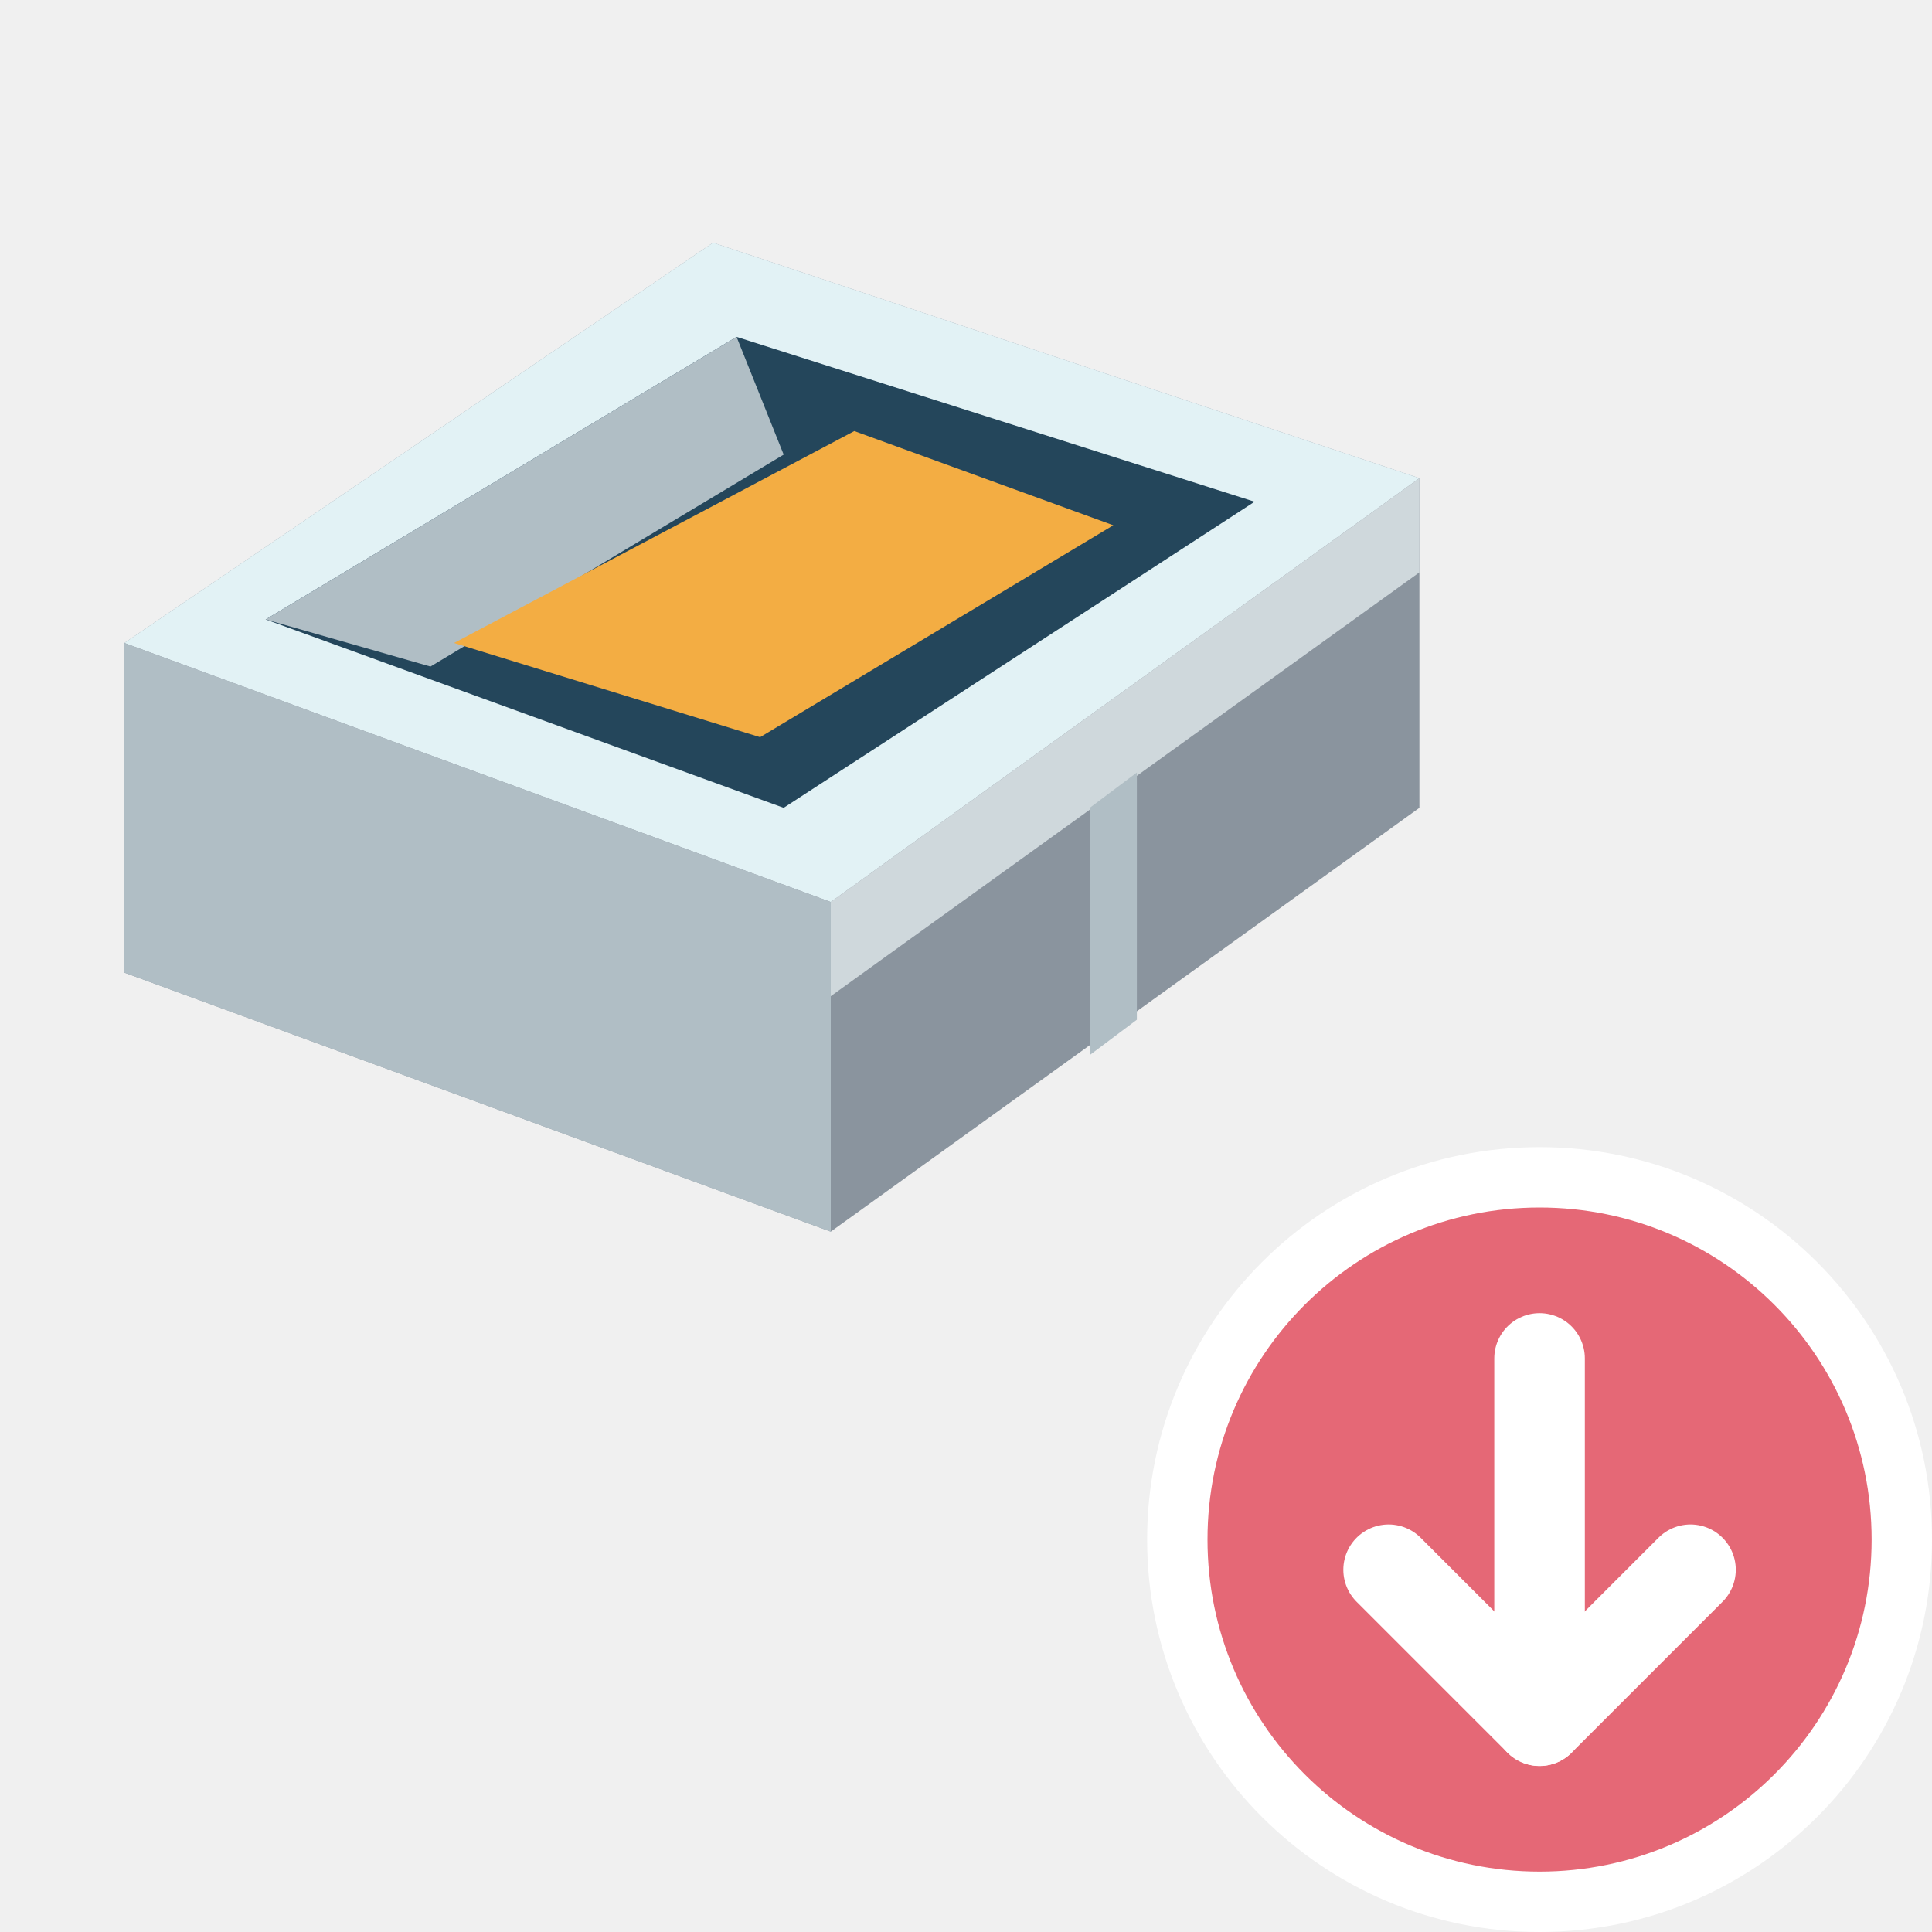
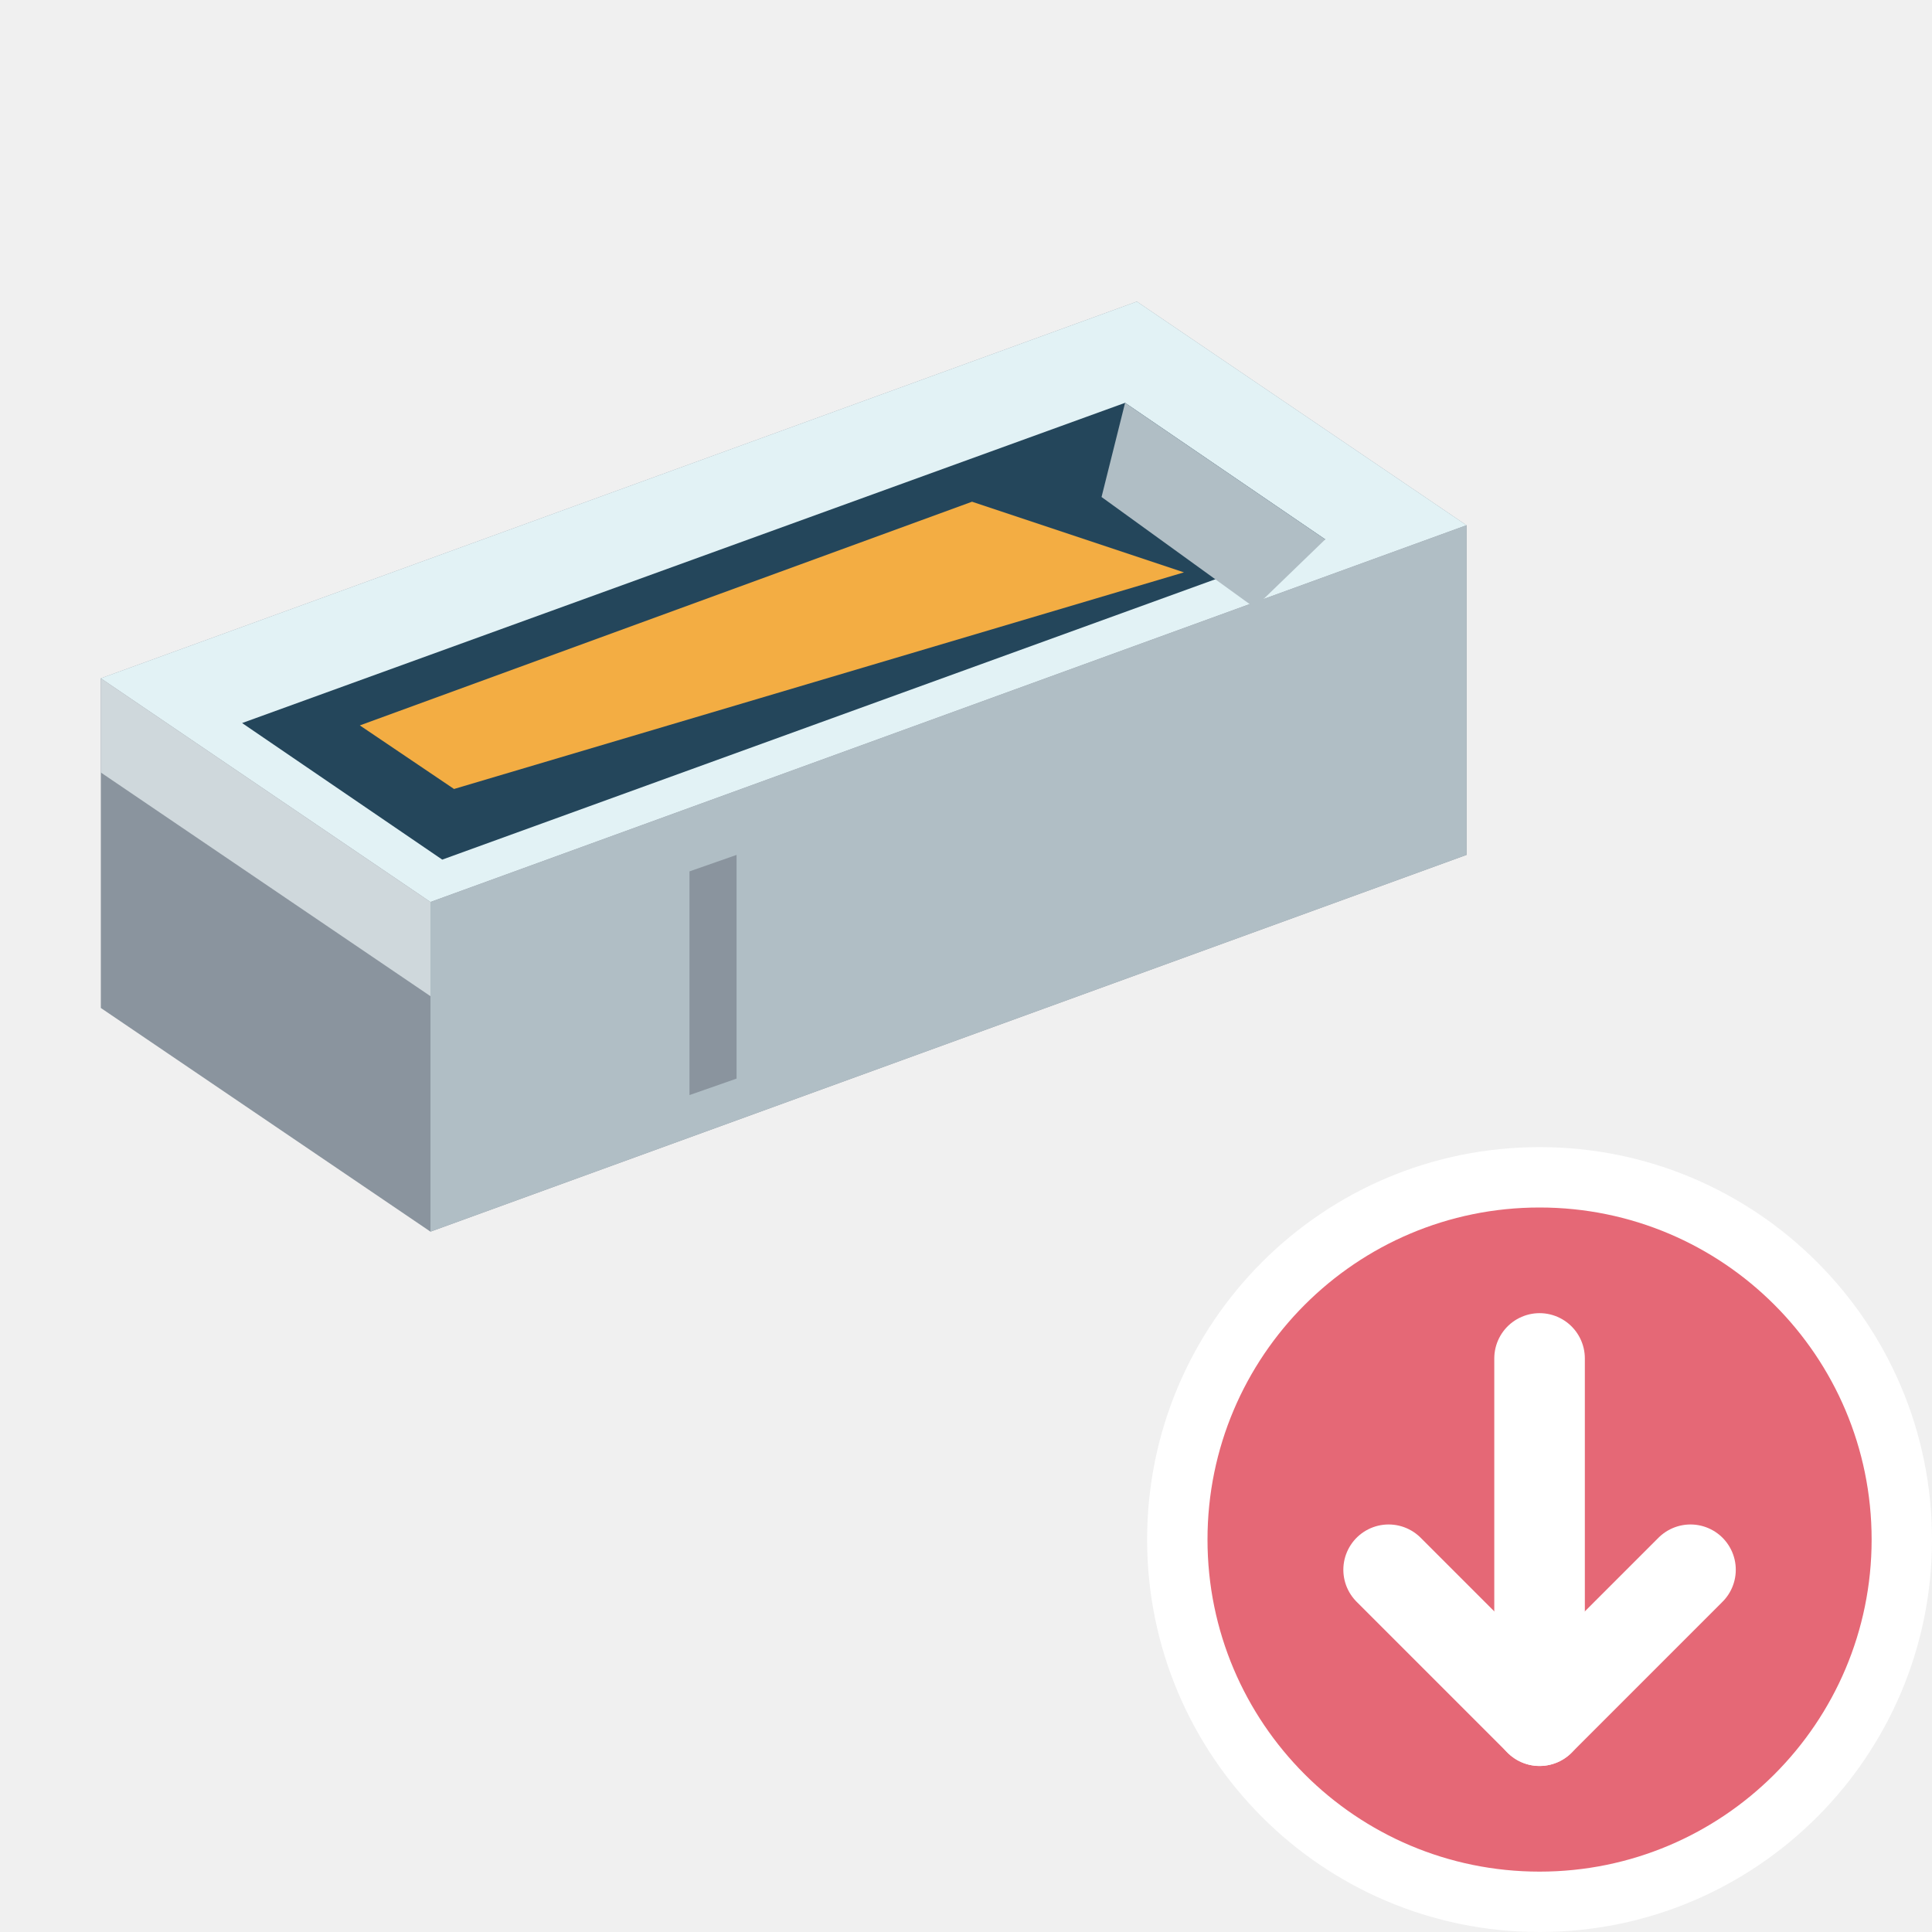
<svg xmlns="http://www.w3.org/2000/svg" width="32" height="32" viewBox="0 0 64 64" role="img" aria-labelledby="title">
  <g transform="translate(1 -6) scale(.78)">
-     <path d="M4 35L29 18L59 28V42L34 60L4 49Z" fill="#8A949E" />
-     <path d="M4 35L29 18L59 28L34 46Z" fill="#E2F2F5" />
-     <path d="M10 34L30 22L52 29L32 42Z" fill="#24465B" />
-     <path d="M10 34L30 22L32 27L17 36Z" fill="#B0BEC5" />
-     <path d="M18 35L35 26L46 30L31 39Z" fill="#F3AD43" />
-     <path d="M4 35L34 46V60L4 49Z" fill="#B0BEC5" />
-     <path d="M34 46L59 28V32L34 50Z" fill="#CFD8DC" />
-     <path d="M45 42L47 40.5V51L45 52.5Z" fill="#B0BEC5" />
+     <g transform="translate(64 0) scale(-1 1)">
+       <path d="M3 30L17 20.5L61 36.5V50.5L47 60L3 44Z" fill="#8A949E" />
+       <path d="M3 30L17 20.5L61 36.5L47 46Z" fill="#E2F2F5" />
+       <path d="M9 30.6L17.5 24.8L55 38.4L46.5 44.2Z" fill="#24465B" />
+       <path d="M9 30.6L17.5 24.8L18.5 28.8L12 33.5Z" fill="#B0BEC5" />
+       <path d="M15 32L24 29L50 38.5L46 41.2Z" fill="#F3AD43" />
+       <path d="M3 30L47 46V60L3 44Z" fill="#B0BEC5" />
+       <path d="M47 46L61 36.5V40.5L47 50Z" fill="#CFD8DC" />
+       <path d="M34 44L36 44.7V54.2L34 53.5Z" fill="#8A949E" />
+     </g>
  </g>
  <g transform="scale(2)">
    <ellipse cx="25.5" cy="25.5" rx="6.5" ry="6.5" fill="#FFFFFF" />
    <ellipse cx="25.5" cy="25.5" rx="5.5" ry="5.5" fill="#E56876" />
    <polyline points="25.5,22.5 25.5,28.5" fill="none" stroke="#FFFFFF" stroke-width="1.5" stroke-linecap="round" stroke-linejoin="round" />
    <polyline points="23,26 25.5,28.5 28,26" fill="none" stroke="#FFFFFF" stroke-width="1.5" stroke-linecap="round" stroke-linejoin="round" />
  </g>
</svg>
